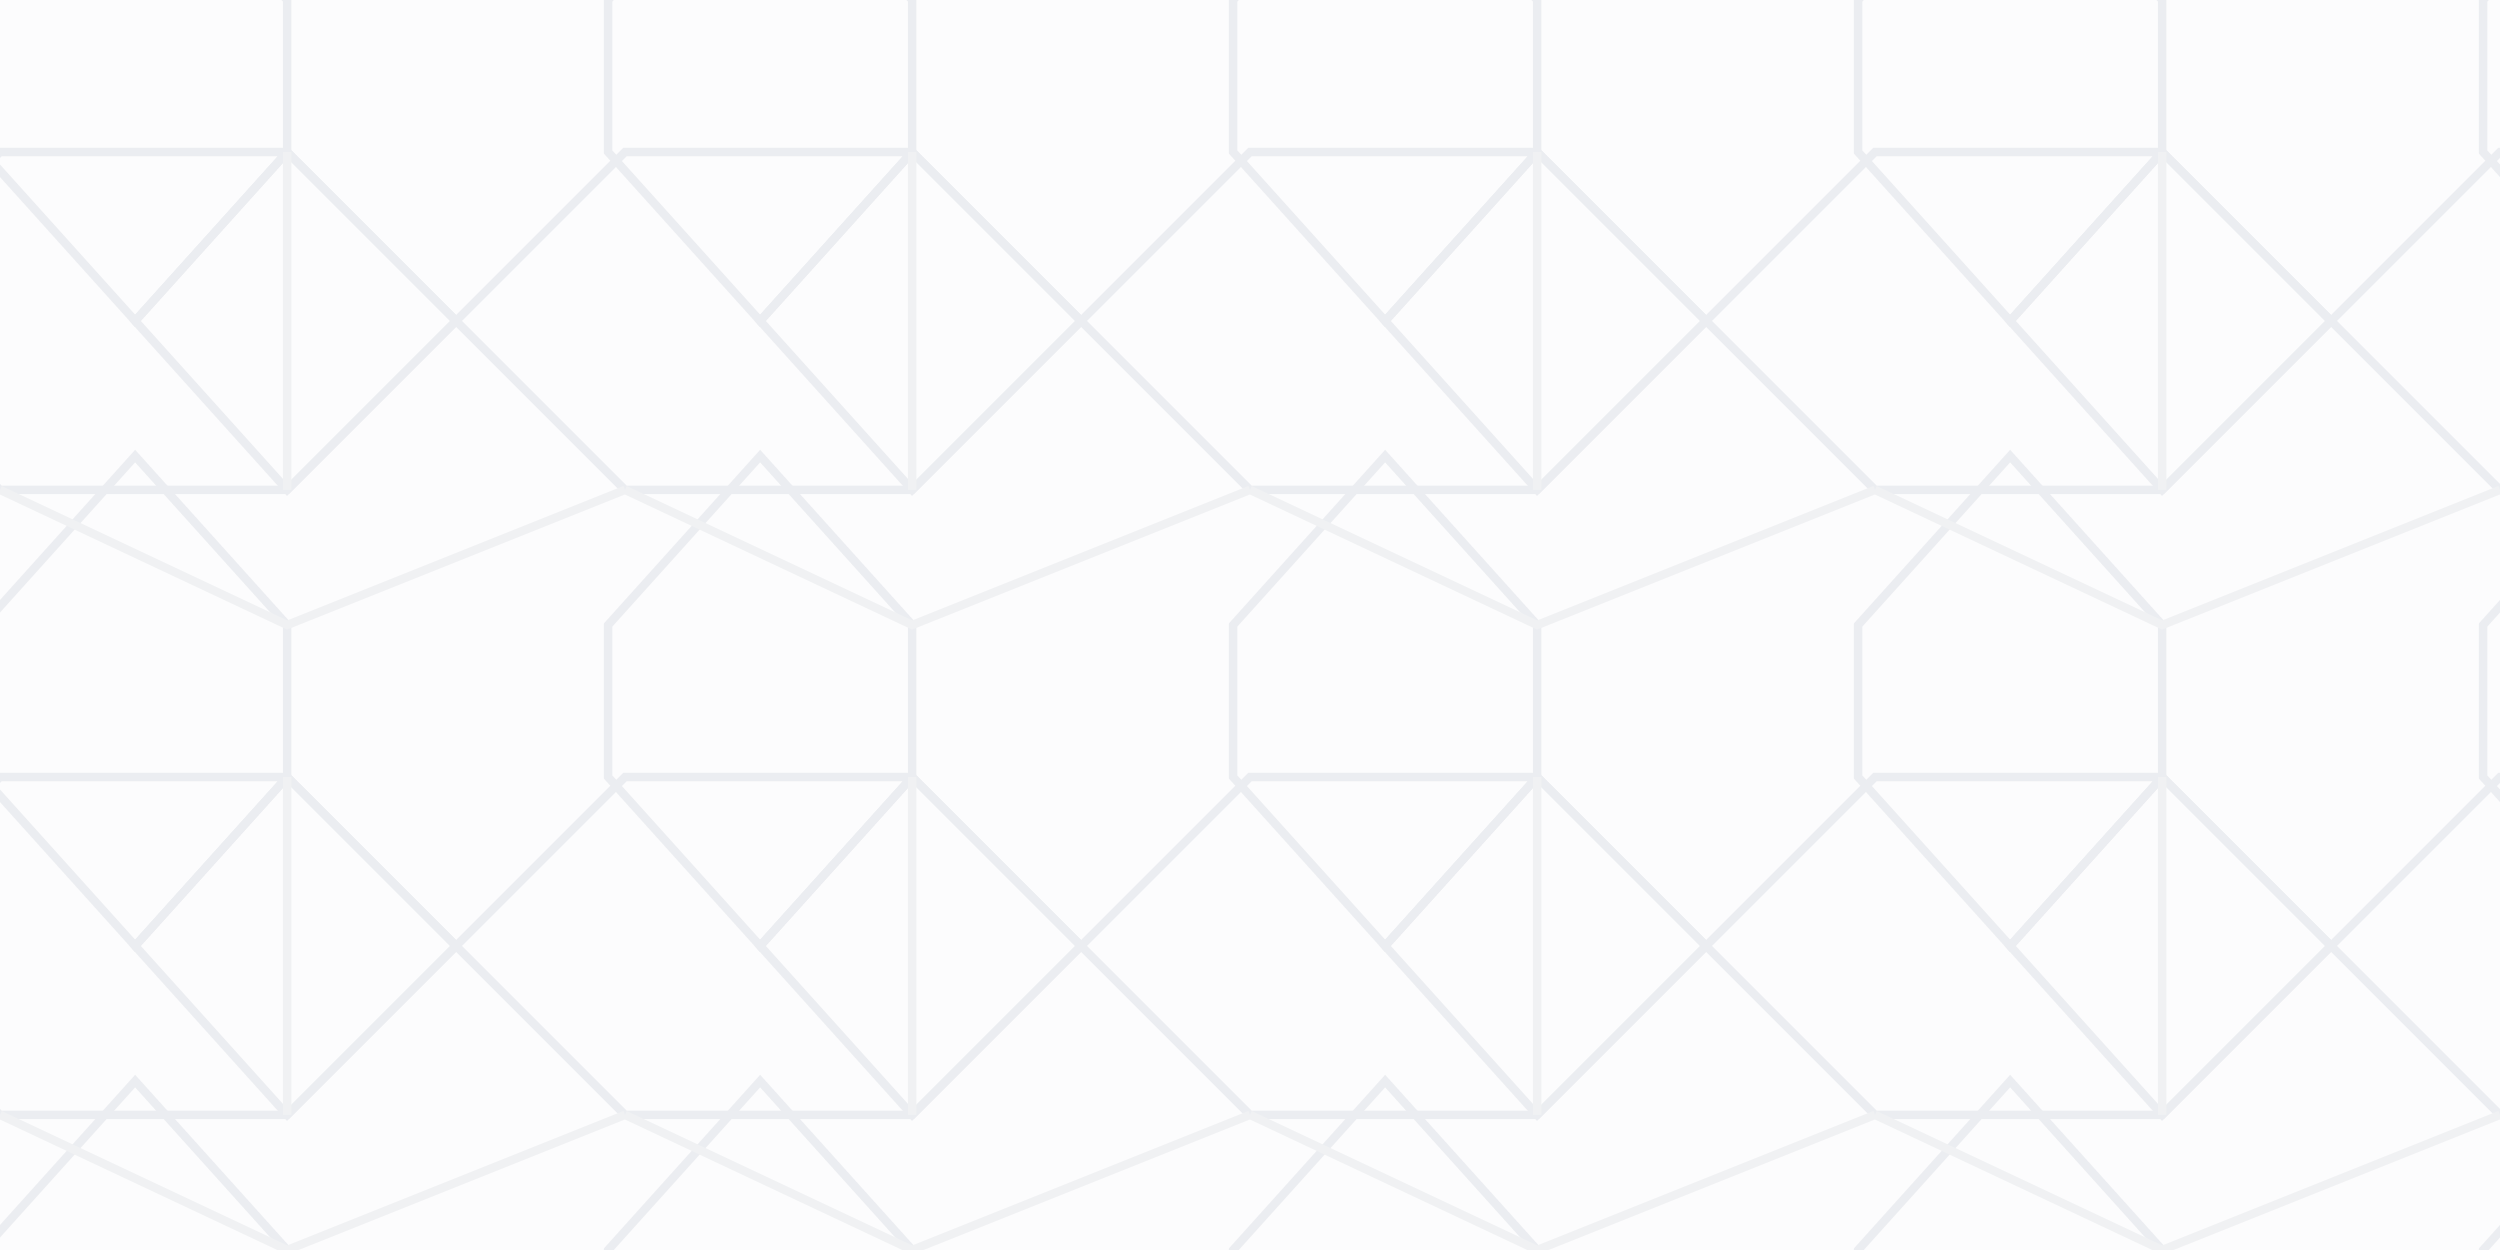
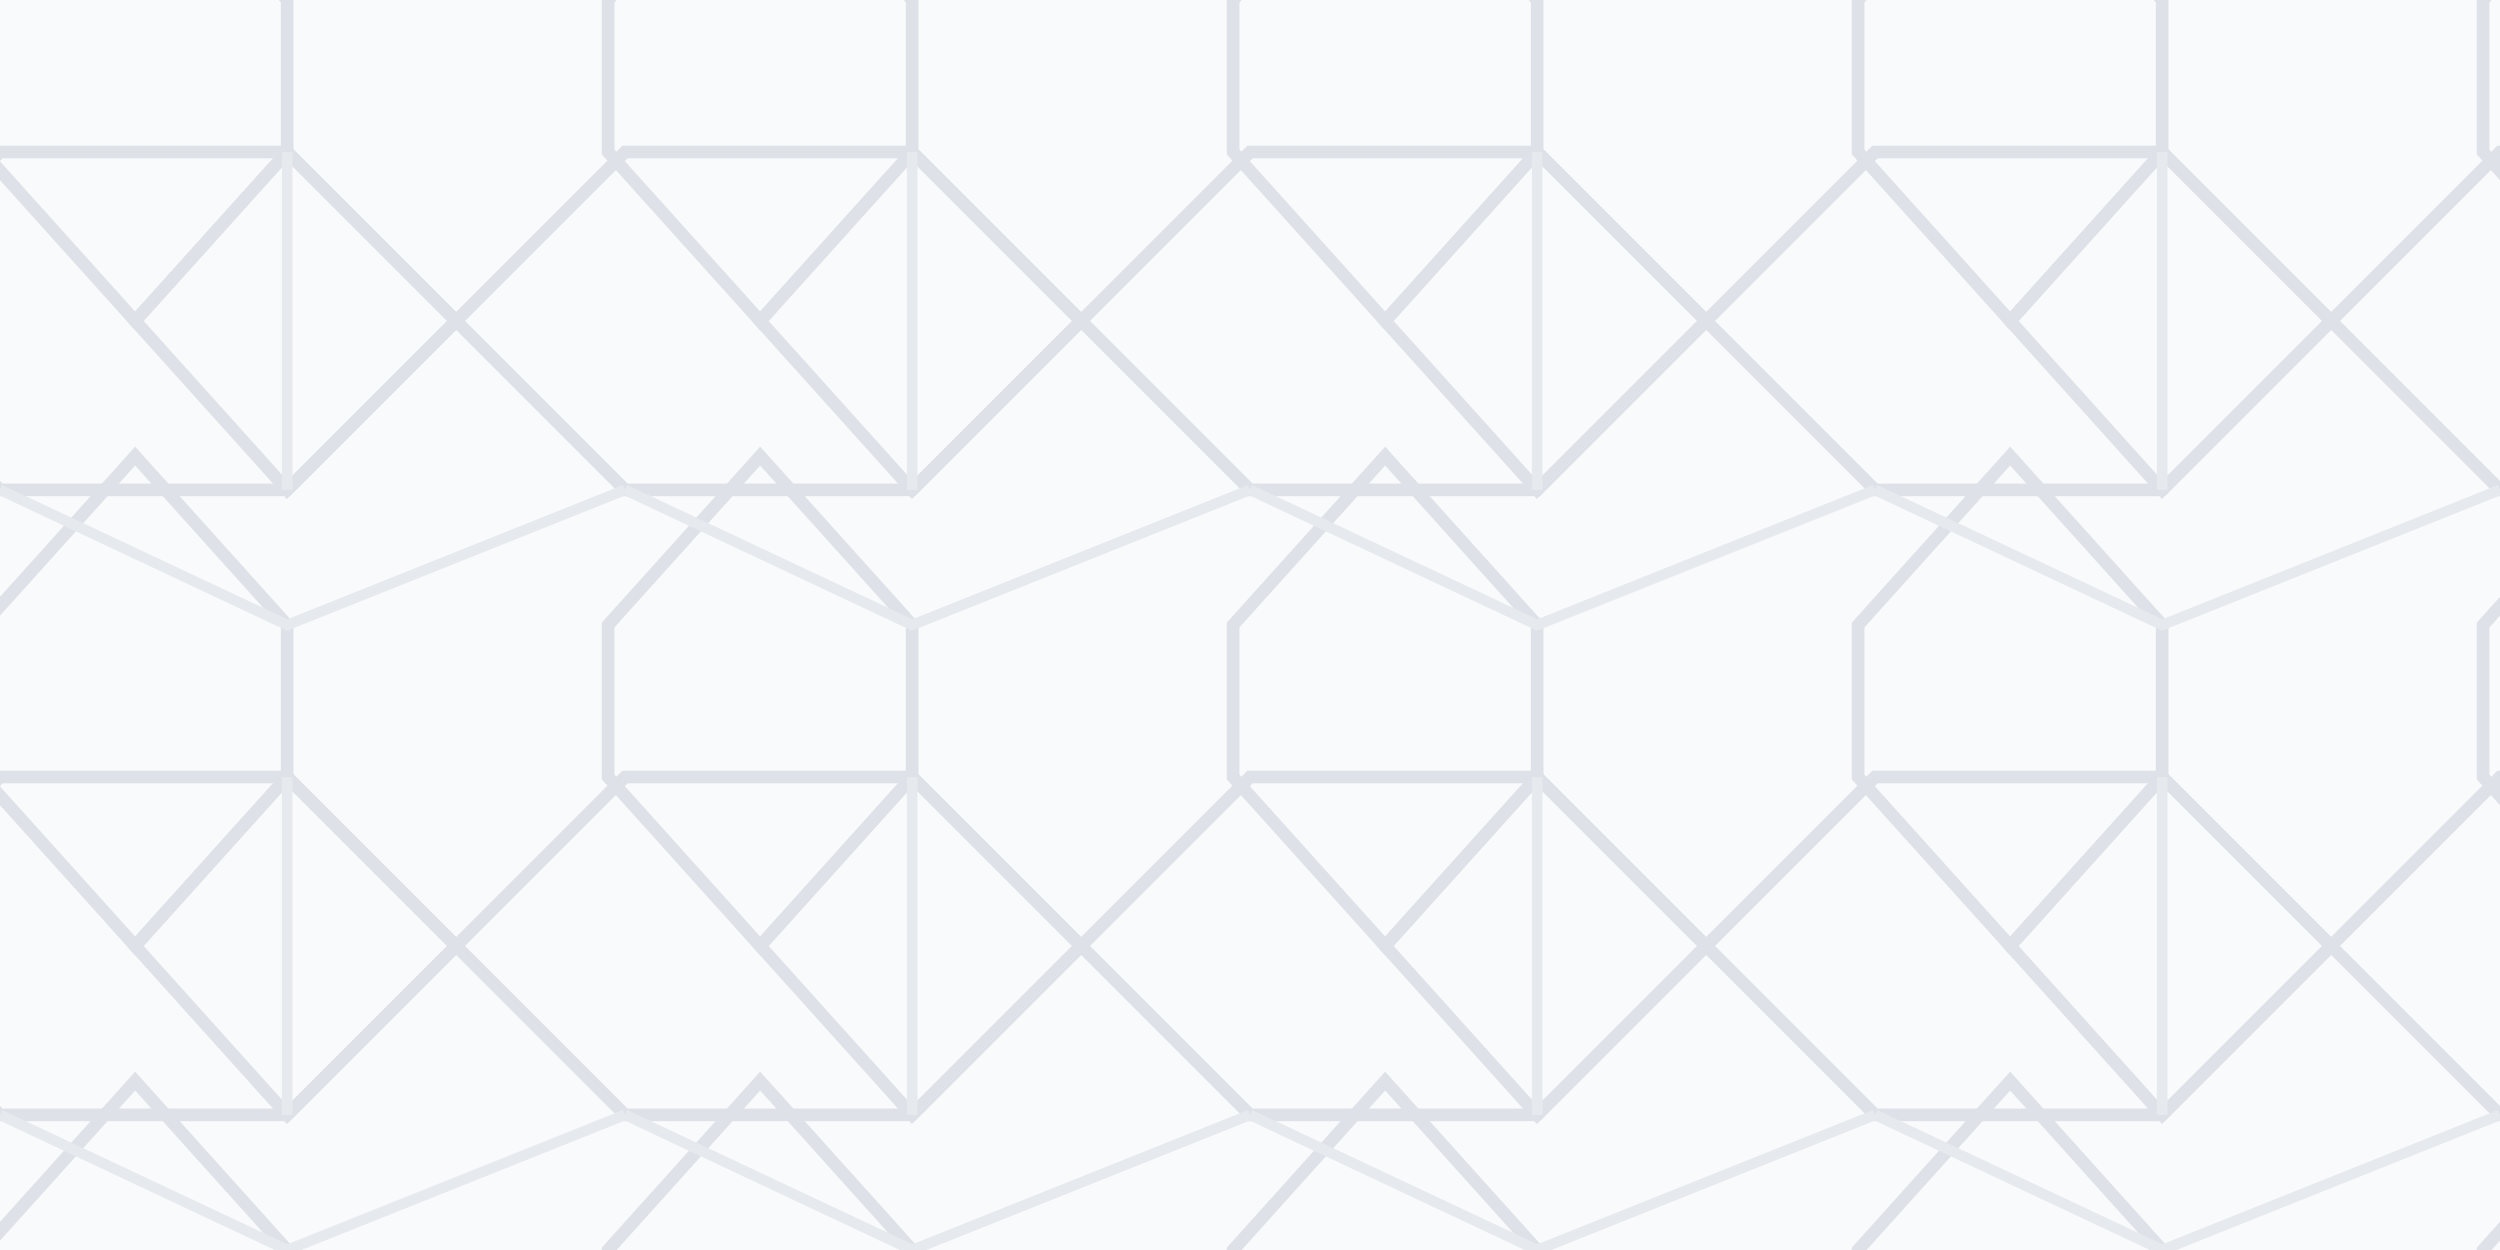
<svg xmlns="http://www.w3.org/2000/svg" width="296" height="148" viewBox="0 0 296 148" fill="none">
-   <rect width="296" height="148" fill="#FCFCFD" />
-   <g stroke="#E8EAEE" stroke-width="1" opacity=".82">
+   <rect width="296" height="148" fill="#F9FAFB" />
+   <g stroke="#DDE1E7" stroke-width="1.5" opacity=".96">
    <path d="M-20 38 0 18 34 18 54 38 34 58 0 58Z" />
    <path d="M54 38 74 18 108 18 128 38 108 58 74 58Z" />
    <path d="M128 38 148 18 182 18 202 38 182 58 148 58Z" />
    <path d="M202 38 222 18 256 18 276 38 256 58 222 58Z" />
    <path d="M276 38 296 18 330 18 350 38 330 58 296 58Z" />
    <path d="M-20 112 0 92 34 92 54 112 34 132 0 132Z" />
    <path d="M54 112 74 92 108 92 128 112 108 132 74 132Z" />
    <path d="M128 112 148 92 182 92 202 112 182 132 148 132Z" />
    <path d="M202 112 222 92 256 92 276 112 256 132 222 132Z" />
    <path d="M276 112 296 92 330 92 350 112 330 132 296 132Z" />
    <path d="M16 -20 34 0 34 18 16 38 -2 18 -2 0Z" />
    <path d="M90 -20 108 0 108 18 90 38 72 18 72 0Z" />
    <path d="M164 -20 182 0 182 18 164 38 146 18 146 0Z" />
    <path d="M238 -20 256 0 256 18 238 38 220 18 220 0Z" />
    <path d="M312 -20 330 0 330 18 312 38 294 18 294 0Z" />
    <path d="M16 54 34 74 34 92 16 112 -2 92 -2 74Z" />
    <path d="M90 54 108 74 108 92 90 112 72 92 72 74Z" />
    <path d="M164 54 182 74 182 92 164 112 146 92 146 74Z" />
    <path d="M238 54 256 74 256 92 238 112 220 92 220 74Z" />
    <path d="M312 54 330 74 330 92 312 112 294 92 294 74Z" />
    <path d="M16 128 34 148 34 166 16 186 -2 166 -2 148Z" />
    <path d="M90 128 108 148 108 166 90 186 72 166 72 148Z" />
    <path d="M164 128 182 148 182 166 164 186 146 166 146 148Z" />
    <path d="M238 128 256 148 256 166 238 186 220 166 220 148Z" />
    <path d="M312 128 330 148 330 166 312 186 294 166 294 148Z" />
    <path d="M34 18 54 38 34 58 16 38 34 18Z" />
    <path d="M108 18 128 38 108 58 90 38 108 18Z" />
    <path d="M182 18 202 38 182 58 164 38 182 18Z" />
    <path d="M256 18 276 38 256 58 238 38 256 18Z" />
    <path d="M34 92 54 112 34 132 16 112 34 92Z" />
    <path d="M108 92 128 112 108 132 90 112 108 92Z" />
    <path d="M182 92 202 112 182 132 164 112 182 92Z" />
    <path d="M256 92 276 112 256 132 238 112 256 92Z" />
  </g>
-   <g stroke="#F0F1F3" stroke-width="1">
+   <g stroke="#E6E9ED" stroke-width="1.25">
    <path d="M34 18 34 58M108 18 108 58M182 18 182 58M256 18 256 58" />
    <path d="M34 92 34 132M108 92 108 132M182 92 182 132M256 92 256 132" />
    <path d="M0 58 34 74 74 58M74 58 108 74 148 58M148 58 182 74 222 58M222 58 256 74 296 58" />
    <path d="M0 132 34 148 74 132M74 132 108 148 148 132M148 132 182 148 222 132M222 132 256 148 296 132" />
  </g>
</svg>
